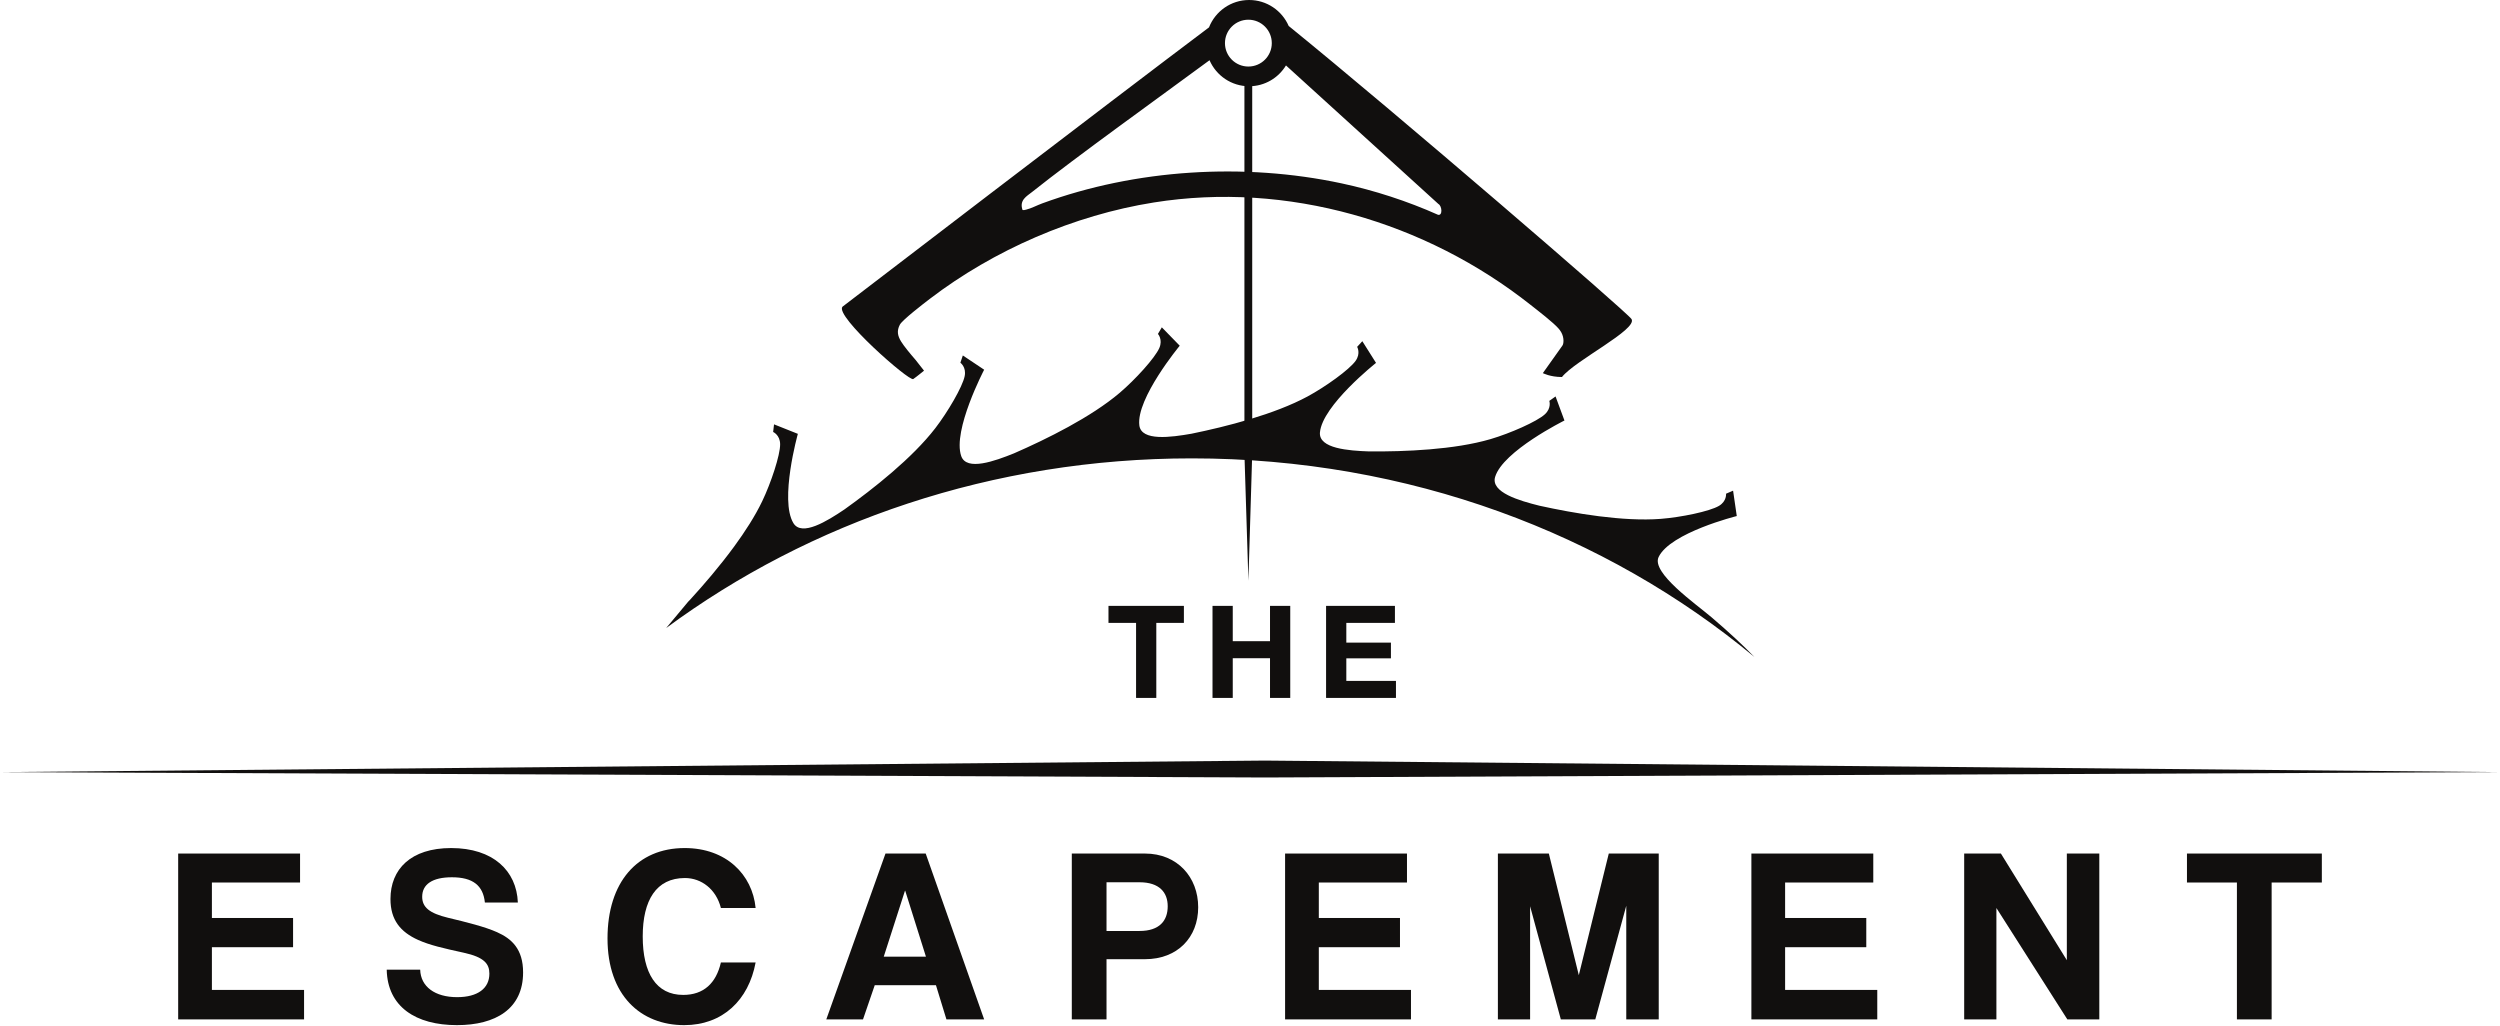
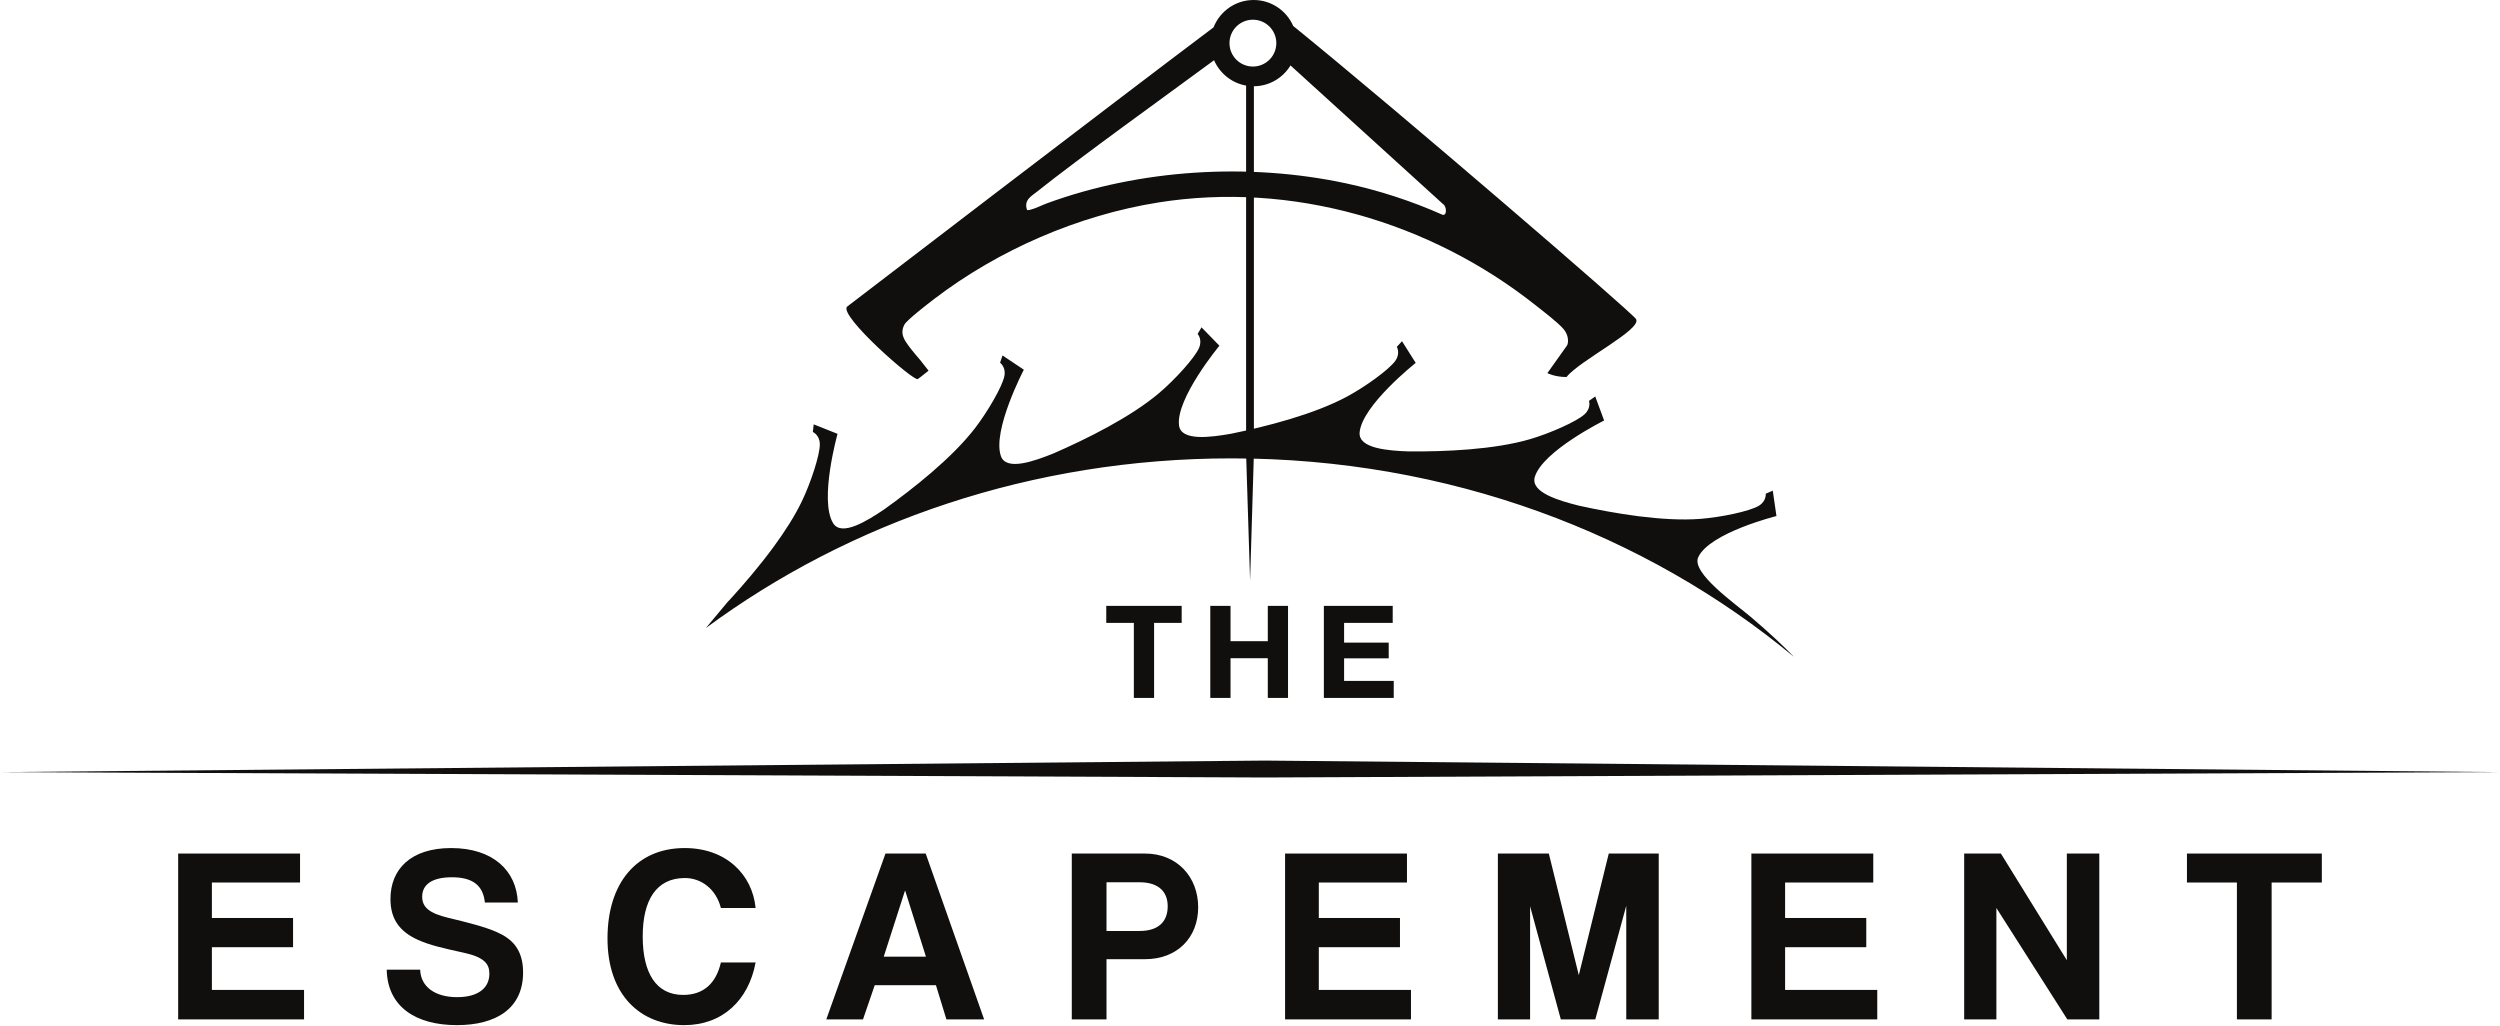
<svg xmlns="http://www.w3.org/2000/svg" width="154.725mm" height="63.446mm" viewBox="0 0 154.725 63.446" version="1.1" id="svg1" xml:space="preserve">
  <defs id="defs1">
    <clipPath clipPathUnits="userSpaceOnUse" id="clipPath3">
      <path d="M 0,360 H 576 V 0 H 0 Z" transform="translate(-209.4242,-192.762)" id="path3" />
    </clipPath>
    <clipPath clipPathUnits="userSpaceOnUse" id="clipPath5">
      <path d="M 0,360 H 576 V 0 H 0 Z" transform="translate(-300.3396,-209.078)" id="path5" />
    </clipPath>
    <clipPath clipPathUnits="userSpaceOnUse" id="clipPath7">
      <path d="M 0,360 H 576 V 0 H 0 Z" transform="translate(-363.1804,-234.7491)" id="path7" />
    </clipPath>
    <clipPath clipPathUnits="userSpaceOnUse" id="clipPath9">
      <path d="M 0,360 H 576 V 0 H 0 Z" transform="translate(-275.1227,-179.4066)" id="path9" />
    </clipPath>
    <clipPath clipPathUnits="userSpaceOnUse" id="clipPath11">
      <path d="M 0,360 H 576 V 0 H 0 Z" transform="translate(-296.9244,-182.3916)" id="path11" />
    </clipPath>
    <clipPath clipPathUnits="userSpaceOnUse" id="clipPath13">
      <path d="M 0,360 H 576 V 0 H 0 Z" transform="translate(-325.3751,-182.3916)" id="path13" />
    </clipPath>
    <clipPath clipPathUnits="userSpaceOnUse" id="clipPath15">
      <path d="M 0,360 H 576 V 0 H 0 Z" transform="translate(-111.9131,-109.8462)" id="path15" />
    </clipPath>
    <clipPath clipPathUnits="userSpaceOnUse" id="clipPath17">
      <path d="M 0,360 H 576 V 0 H 0 Z" transform="translate(-165.7206,-130.3528)" id="path17" />
    </clipPath>
    <clipPath clipPathUnits="userSpaceOnUse" id="clipPath19">
      <path d="M 0,360 H 576 V 0 H 0 Z" transform="translate(-213.218,-119.8372)" id="path19" />
    </clipPath>
    <clipPath clipPathUnits="userSpaceOnUse" id="clipPath21">
      <path d="M 0,360 H 576 V 0 H 0 Z" transform="translate(-239.4628,-132.4128)" id="path21" />
    </clipPath>
    <clipPath clipPathUnits="userSpaceOnUse" id="clipPath23">
      <path d="M 0,360 H 576 V 0 H 0 Z" transform="translate(-280.5624,-125.3578)" id="path23" />
    </clipPath>
    <clipPath clipPathUnits="userSpaceOnUse" id="clipPath25">
      <path d="M 0,360 H 576 V 0 H 0 Z" transform="translate(-306.1064,-109.8462)" id="path25" />
    </clipPath>
    <clipPath clipPathUnits="userSpaceOnUse" id="clipPath27">
      <path d="M 0,360 H 576 V 0 H 0 Z" transform="translate(-365.9612,-109.8462)" id="path27" />
    </clipPath>
    <clipPath clipPathUnits="userSpaceOnUse" id="clipPath29">
      <path d="M 0,360 H 576 V 0 H 0 Z" transform="translate(-387.9119,-109.8462)" id="path29" />
    </clipPath>
    <clipPath clipPathUnits="userSpaceOnUse" id="clipPath31">
      <path d="M 0,360 H 576 V 0 H 0 Z" transform="translate(-443.3408,-109.8462)" id="path31" />
    </clipPath>
    <clipPath clipPathUnits="userSpaceOnUse" id="clipPath33">
      <path d="M 0,360 H 576 V 0 H 0 Z" transform="translate(-473.0908,-109.8462)" id="path33" />
    </clipPath>
  </defs>
  <g id="layer-MC0" transform="matrix(0.2645833,0,0,0.2645833,-28.45321,-25.15867)">
    <path id="path1" d="M 0,0 221.917,2.027 438.59,0 221.917,-0.941 Z" style="fill:#110f0e;fill-opacity:1;fill-rule:nonzero;stroke:none" transform="matrix(1.333333,0,0,-1.333333,107.5397,275.7007)" />
-     <path id="path2" d="M 0,0 V 0 L -0.001,-0.001 C -2.508,-3.419 -5.311,-6.676 -7.677,-9.264 -7.799,-9.39 -7.924,-9.518 -8.05,-9.648 l -3.851,-4.614 c 25.174,18.61 57.262,29.769 92.219,29.769 38.035,0 72.68,-13.207 98.71,-34.855 -1.945,2.008 -4.408,4.307 -7.498,6.948 -2.753,2.354 -10.637,7.82 -9.321,10.591 2.035,4.287 13.714,7.197 13.714,7.197 l -0.646,4.453 -1.235,-0.534 c 0,0 0.151,-1.309 -1.245,-2.135 -1.643,-0.971 -6.675,-2.004 -10.223,-2.279 -6.602,-0.51 -15.192,0.969 -21.27,2.309 -3.514,0.876 -8.597,2.341 -7.773,5.057 1.377,4.541 12.16,9.89 12.16,9.89 l -1.559,4.221 -1.096,-0.779 c 0,0 0.42,-1.249 -0.774,-2.347 -1.405,-1.292 -6.112,-3.349 -9.526,-4.355 -6.352,-1.872 -15.061,-2.211 -21.285,-2.164 -3.62,0.127 -8.896,0.503 -8.655,3.331 0.403,4.728 9.838,12.201 9.838,12.201 l -2.402,3.806 -0.91,-0.991 c 0,0 0.67,-1.134 -0.27,-2.457 -1.105,-1.555 -5.282,-4.545 -8.412,-6.239 -5.824,-3.152 -14.272,-5.294 -20.37,-6.542 -3.567,-0.629 -8.806,-1.358 -9.158,1.458 -0.589,4.709 7.086,13.98 7.086,13.98 l -3.141,3.223 -0.684,-1.158 c 0,0 0.892,-0.97 0.247,-2.459 C 73.862,33.127 70.398,29.333 67.689,27.026 62.648,22.732 54.83,18.88 49.125,16.391 c -3.358,-1.356 -8.332,-3.159 -9.262,-0.478 -1.555,4.484 4.025,15.149 4.025,15.149 l -3.742,2.499 -0.429,-1.275 c 0,0 1.074,-0.764 0.753,-2.354 C 40.093,28.061 37.493,23.63 35.323,20.81 31.285,15.562 24.439,10.169 19.376,6.549 16.373,4.523 11.883,1.726 10.416,4.156 7.963,8.218 11.203,19.81 11.203,19.81 L 7.023,21.476 6.868,20.14 c 0,0 1.21,-0.524 1.227,-2.146 C 8.114,16.086 6.493,11.211 4.957,8.002 3.709,5.394 1.943,2.648 0,0" style="fill:#110f0e;fill-opacity:1;fill-rule:nonzero;stroke:none" transform="matrix(1.333333,0,0,-1.333333,279.2323,222.984)" clip-path="url(#clipPath3)" />
-     <path id="path4" d="M 0,0 -0.67,-22.269 -1.369,0 V 66.512 H 0 Z" style="fill:#110f0e;fill-opacity:1;fill-rule:nonzero;stroke:none" transform="matrix(1.333333,0,0,-1.333333,400.4528,201.2293)" clip-path="url(#clipPath5)" />
-     <path id="path6" d="M 0,0 C 0.126,-0.198 0.308,-0.536 0.471,-0.727 0.308,-0.536 0.126,-0.198 0,0 m -30.252,16.257 c -5.384,2.401 -11.158,4.28 -16.934,5.514 -17.101,3.653 -36.057,2.502 -52.484,-3.513 -0.89,-0.325 -1.964,-0.896 -2.852,-1.107 -0.202,-0.048 -0.403,-0.106 -0.612,-0.059 -0.612,1.735 0.745,2.424 1.652,3.146 7.742,6.166 22.398,16.68 31.152,23.132 1.162,-2.686 3.833,-4.567 6.945,-4.567 2.744,0 5.139,1.466 6.466,3.651 L -30.18,18.151 c 0.65,-0.344 0.777,-2.116 -0.072,-1.894 m -33.263,34.22 c 2.269,0 4.108,-1.839 4.108,-4.108 0,-2.269 -1.839,-4.108 -4.108,-4.108 -2.269,0 -4.108,1.839 -4.108,4.108 0,2.269 1.839,4.108 4.108,4.108 m 67.22,-52.52 c -0.684,1.137 -41.285,36.115 -60.151,51.425 -1.165,2.678 -3.831,4.553 -6.939,4.553 -3.201,0 -5.932,-1.992 -7.037,-4.802 C -87.095,36.609 -134.721,0.13 -134.721,0.13 c -1.442,-1.594 11.726,-13.171 12.412,-12.695 0.685,0.477 1.889,1.473 1.889,1.473 l -1.504,1.914 c -0.912,1.044 -2.024,2.393 -2.524,3.212 -0.614,1.004 -0.771,1.867 -0.211,2.939 0.433,0.831 4.25,3.764 5.249,4.527 11.256,8.594 25.275,14.678 39.309,16.914 23.394,3.728 47.649,-3.365 66.117,-17.98 1.248,-0.988 3.985,-3.078 4.917,-4.172 0.102,-0.119 0.299,-0.368 0.43,-0.603 0.586,-1.032 0.419,-2.12 0.21,-2.351 -0.001,-0.007 -0.002,-0.012 -0.004,-0.015 l -3.423,-4.817 c 0,0 1.29,-0.685 3.354,-0.684 2.298,2.91 13.299,8.345 12.205,10.165" style="fill:#110f0e;fill-opacity:1;fill-rule:nonzero;stroke:none" transform="matrix(1.333333,0,0,-1.333333,484.2405,167.0012)" clip-path="url(#clipPath7)" />
-     <path id="path8" d="M 0,0 V 2.985 H 13.23 V 0 H 8.39 V -13.163 H 4.84 V 0 Z" style="fill:#110f0e;fill-opacity:1;fill-rule:nonzero;stroke:none" transform="matrix(1.333333,0,0,-1.333333,366.8303,240.7912)" clip-path="url(#clipPath9)" />
-     <path id="path10" d="M 0,0 V -6.196 H 6.537 V 0 h 3.55 v -16.148 h -3.55 v 6.965 H 0 v -6.965 H -3.551 V 0 Z" style="fill:#110f0e;fill-opacity:1;fill-rule:nonzero;stroke:none" transform="matrix(1.333333,0,0,-1.333333,395.8992,236.8112)" clip-path="url(#clipPath11)" />
-     <path id="path12" d="m 0,0 v -2.985 h -8.527 v -3.461 h 7.826 v -2.758 h -7.826 v -3.959 h 8.708 v -2.985 H -12.078 V 0 Z" style="fill:#110f0e;fill-opacity:1;fill-rule:nonzero;stroke:none" transform="matrix(1.333333,0,0,-1.333333,433.8335,236.8112)" clip-path="url(#clipPath13)" />
-     <path id="path14" d="M 0,0 V 29.095 H 21.383 V 24.013 H 5.916 V 17.79 H 20.157 V 12.664 H 5.916 V 5.17 H 22.085 V 0 Z" style="fill:#110f0e;fill-opacity:1;fill-rule:nonzero;stroke:none" transform="matrix(1.333333,0,0,-1.333333,149.2175,333.5384)" clip-path="url(#clipPath15)" />
-     <path id="path16" d="m 0,0 c -0.307,2.98 -2.104,4.426 -5.784,4.426 -3.418,0 -5.214,-1.227 -5.214,-3.418 0,-1.84 1.27,-2.892 4.513,-3.681 3.286,-0.789 6.485,-1.577 8.632,-2.541 2.542,-1.139 4.557,-2.936 4.557,-7.055 0,-6.397 -4.82,-9.245 -11.612,-9.245 -7.186,0 -12.181,3.198 -12.313,9.727 h 5.872 c 0.087,-2.979 2.585,-4.819 6.485,-4.819 3.593,0 5.653,1.533 5.653,4.119 0,1.708 -0.877,2.891 -4.513,3.68 -3.594,0.789 -5.916,1.315 -7.976,2.234 -3.111,1.403 -4.863,3.506 -4.863,7.187 0,5.215 3.549,8.938 10.647,8.938 7.362,0 11.481,-3.987 11.7,-9.552 z" style="fill:#110f0e;fill-opacity:1;fill-rule:nonzero;stroke:none" transform="matrix(1.333333,0,0,-1.333333,220.9608,306.1963)" clip-path="url(#clipPath17)" />
-     <path id="path18" d="m 0,0 c -1.227,-6.618 -5.784,-10.999 -12.532,-10.999 -7.624,0 -13.452,5.215 -13.452,15.205 0,9.859 5.214,15.862 13.54,15.862 7.273,0 11.874,-4.645 12.444,-10.517 h -6.091 c -0.832,3.287 -3.417,5.259 -6.309,5.259 -5.039,0 -7.406,-3.899 -7.406,-10.254 0,-6.441 2.367,-10.253 7.099,-10.253 3.593,0 5.784,2.06 6.616,5.697 z" style="fill:#110f0e;fill-opacity:1;fill-rule:nonzero;stroke:none" transform="matrix(1.333333,0,0,-1.333333,284.2907,320.2171)" clip-path="url(#clipPath19)" />
-     <path id="path20" d="m 0,0 h -0.044 l -3.724,-11.568 h 7.405 z m 7.23,-22.567 -1.84,6.003 H -5.345 l -2.06,-6.003 h -6.441 L -3.462,6.528 h 7.055 l 10.254,-29.095 z" style="fill:#110f0e;fill-opacity:1;fill-rule:nonzero;stroke:none" transform="matrix(1.333333,0,0,-1.333333,319.2837,303.4496)" clip-path="url(#clipPath21)" />
-     <path id="path22" d="M 0,0 C 3.505,0 4.951,1.797 4.951,4.338 4.951,6.748 3.505,8.545 0,8.545 H -5.784 V 0 Z M -11.875,-15.512 V 13.583 H 0.964 c 5.696,0 9.334,-4.162 9.334,-9.421 0,-5.301 -3.638,-9.113 -9.334,-9.113 h -6.748 v -10.561 z" style="fill:#110f0e;fill-opacity:1;fill-rule:nonzero;stroke:none" transform="matrix(1.333333,0,0,-1.333333,374.0832,312.8563)" clip-path="url(#clipPath23)" />
-     <path id="path24" d="M 0,0 V 29.095 H 21.384 V 24.013 H 5.916 V 17.79 h 14.24 V 12.664 H 5.916 V 5.17 H 22.085 V 0 Z" style="fill:#110f0e;fill-opacity:1;fill-rule:nonzero;stroke:none" transform="matrix(1.333333,0,0,-1.333333,408.1419,333.5384)" clip-path="url(#clipPath25)" />
-     <path id="path26" d="M 0,0 V 19.937 L -5.434,0 h -6.047 l -5.39,19.849 V 0 h -5.652 v 29.095 h 8.939 L -8.326,7.756 -3.068,29.095 H 5.696 V 0 Z" style="fill:#110f0e;fill-opacity:1;fill-rule:nonzero;stroke:none" transform="matrix(1.333333,0,0,-1.333333,487.9483,333.5384)" clip-path="url(#clipPath27)" />
-     <path id="path28" d="M 0,0 V 29.095 H 21.384 V 24.013 H 5.916 V 17.79 h 14.24 V 12.664 H 5.916 V 5.17 H 22.085 V 0 Z" style="fill:#110f0e;fill-opacity:1;fill-rule:nonzero;stroke:none" transform="matrix(1.333333,0,0,-1.333333,517.2159,333.5384)" clip-path="url(#clipPath29)" />
-     <path id="path30" d="M 0,0 -12.445,19.542 V 0 h -5.652 v 29.095 h 6.441 l 11.568,-18.71 v 18.71 H 5.609 V 0 Z" style="fill:#110f0e;fill-opacity:1;fill-rule:nonzero;stroke:none" transform="matrix(1.333333,0,0,-1.333333,591.1211,333.5384)" clip-path="url(#clipPath31)" />
-     <path id="path32" d="m 0,0 v 24.013 h -8.764 v 5.082 H 14.899 V 24.013 H 6.091 V 0 Z" style="fill:#110f0e;fill-opacity:1;fill-rule:nonzero;stroke:none" transform="matrix(1.333333,0,0,-1.333333,630.7877,333.5384)" clip-path="url(#clipPath33)" />
+     <path id="path2" d="M 0,0 V 0 L -0.001,-0.001 C -2.508,-3.419 -5.311,-6.676 -7.677,-9.264 -7.799,-9.39 -7.924,-9.518 -8.05,-9.648 l -3.851,-4.614 c 25.174,18.61 57.262,29.769 92.219,29.769 38.035,0 72.68,-13.207 98.71,-34.855 -1.945,2.008 -4.408,4.307 -7.498,6.948 -2.753,2.354 -10.637,7.82 -9.321,10.591 2.035,4.287 13.714,7.197 13.714,7.197 l -0.646,4.453 -1.235,-0.534 c 0,0 0.151,-1.309 -1.245,-2.135 -1.643,-0.971 -6.675,-2.004 -10.223,-2.279 -6.602,-0.51 -15.192,0.969 -21.27,2.309 -3.514,0.876 -8.597,2.341 -7.773,5.057 1.377,4.541 12.16,9.89 12.16,9.89 l -1.559,4.221 -1.096,-0.779 c 0,0 0.42,-1.249 -0.774,-2.347 -1.405,-1.292 -6.112,-3.349 -9.526,-4.355 -6.352,-1.872 -15.061,-2.211 -21.285,-2.164 -3.62,0.127 -8.896,0.503 -8.655,3.331 0.403,4.728 9.838,12.201 9.838,12.201 l -2.402,3.806 -0.91,-0.991 c 0,0 0.67,-1.134 -0.27,-2.457 -1.105,-1.555 -5.282,-4.545 -8.412,-6.239 -5.824,-3.152 -14.272,-5.294 -20.37,-6.542 -3.567,-0.629 -8.806,-1.358 -9.158,1.458 -0.589,4.709 7.086,13.98 7.086,13.98 l -3.141,3.223 -0.684,-1.158 c 0,0 0.892,-0.97 0.247,-2.459 C 73.862,33.127 70.398,29.333 67.689,27.026 62.648,22.732 54.83,18.88 49.125,16.391 c -3.358,-1.356 -8.332,-3.159 -9.262,-0.478 -1.555,4.484 4.025,15.149 4.025,15.149 l -3.742,2.499 -0.429,-1.275 c 0,0 1.074,-0.764 0.753,-2.354 C 40.093,28.061 37.493,23.63 35.323,20.81 31.285,15.562 24.439,10.169 19.376,6.549 16.373,4.523 11.883,1.726 10.416,4.156 7.963,8.218 11.203,19.81 11.203,19.81 L 7.023,21.476 6.868,20.14 c 0,0 1.21,-0.524 1.227,-2.146 C 8.114,16.086 6.493,11.211 4.957,8.002 3.709,5.394 1.943,2.648 0,0" style="fill:#110f0e;fill-opacity:1;fill-rule:nonzero;stroke:none" transform="matrix(1.333333,0,0,-1.333333,288.5151,222.984)" clip-path="url(#clipPath3)" />
+     <path id="path4" d="M 0,0 -0.67,-22.269 -1.369,0 V 66.512 H 0 Z" style="fill:#110f0e;fill-opacity:1;fill-rule:nonzero;stroke:none" transform="matrix(1.333333,0,0,-1.333333,400.8457,201.2293)" clip-path="url(#clipPath5)" />
+     <path id="path6" d="M 0,0 C 0.126,-0.198 0.308,-0.536 0.471,-0.727 0.308,-0.536 0.126,-0.198 0,0 m -30.252,16.257 c -5.384,2.401 -11.158,4.28 -16.934,5.514 -17.101,3.653 -36.057,2.502 -52.484,-3.513 -0.89,-0.325 -1.964,-0.896 -2.852,-1.107 -0.202,-0.048 -0.403,-0.106 -0.612,-0.059 -0.612,1.735 0.745,2.424 1.652,3.146 7.742,6.166 22.398,16.68 31.152,23.132 1.162,-2.686 3.833,-4.567 6.945,-4.567 2.744,0 5.139,1.466 6.466,3.651 L -30.18,18.151 c 0.65,-0.344 0.777,-2.116 -0.072,-1.894 m -33.263,34.22 c 2.269,0 4.108,-1.839 4.108,-4.108 0,-2.269 -1.839,-4.108 -4.108,-4.108 -2.269,0 -4.108,1.839 -4.108,4.108 0,2.269 1.839,4.108 4.108,4.108 m 67.22,-52.52 c -0.684,1.137 -41.285,36.115 -60.151,51.425 -1.165,2.678 -3.831,4.553 -6.939,4.553 -3.201,0 -5.932,-1.992 -7.037,-4.802 C -87.095,36.609 -134.721,0.13 -134.721,0.13 c -1.442,-1.594 11.726,-13.171 12.412,-12.695 0.685,0.477 1.889,1.473 1.889,1.473 l -1.504,1.914 c -0.912,1.044 -2.024,2.393 -2.524,3.212 -0.614,1.004 -0.771,1.867 -0.211,2.939 0.433,0.831 4.25,3.764 5.249,4.527 11.256,8.594 25.275,14.678 39.309,16.914 23.394,3.728 47.649,-3.365 66.117,-17.98 1.248,-0.988 3.985,-3.078 4.917,-4.172 0.102,-0.119 0.299,-0.368 0.43,-0.603 0.586,-1.032 0.419,-2.12 0.21,-2.351 -0.001,-0.007 -0.002,-0.012 -0.004,-0.015 l -3.423,-4.817 c 0,0 1.29,-0.685 3.354,-0.684 2.298,2.91 13.299,8.345 12.205,10.165" style="fill:#110f0e;fill-opacity:1;fill-rule:nonzero;stroke:none" transform="matrix(1.333333,0,0,-1.333333,485.2997,167.0012)" clip-path="url(#clipPath7)" />
+     <g id="g2" transform="translate(-0.5194806)">
+       <path id="path8" d="M 0,0 V 2.985 H 13.23 V 0 H 8.39 V -13.163 H 4.84 V 0 Z" style="fill:#110f0e;fill-opacity:1;fill-rule:nonzero;stroke:none" transform="matrix(1.333333,0,0,-1.333333,366.8303,240.7912)" clip-path="url(#clipPath9)" />
+       <path id="path10" d="M 0,0 V -6.196 H 6.537 V 0 h 3.55 v -16.148 h -3.55 v 6.965 H 0 v -6.965 H -3.551 V 0 Z" style="fill:#110f0e;fill-opacity:1;fill-rule:nonzero;stroke:none" transform="matrix(1.333333,0,0,-1.333333,395.8992,236.8112)" clip-path="url(#clipPath11)" />
+       <path id="path12" d="m 0,0 v -2.985 h -8.527 v -3.461 h 7.826 v -2.758 h -7.826 v -3.959 h 8.708 v -2.985 H -12.078 V 0 Z" style="fill:#110f0e;fill-opacity:1;fill-rule:nonzero;stroke:none" transform="matrix(1.333333,0,0,-1.333333,433.8335,236.8112)" clip-path="url(#clipPath13)" />
+     </g>
+     <g id="g1" transform="translate(-0.00221039)">
+       <path id="path14" d="M 0,0 V 29.095 H 21.383 V 24.013 H 5.916 V 17.79 H 20.157 V 12.664 H 5.916 V 5.17 H 22.085 V 0 Z" style="fill:#110f0e;fill-opacity:1;fill-rule:nonzero;stroke:none" transform="matrix(1.333333,0,0,-1.333333,149.2175,333.5384)" clip-path="url(#clipPath15)" />
+       <path id="path16" d="m 0,0 c -0.307,2.98 -2.104,4.426 -5.784,4.426 -3.418,0 -5.214,-1.227 -5.214,-3.418 0,-1.84 1.27,-2.892 4.513,-3.681 3.286,-0.789 6.485,-1.577 8.632,-2.541 2.542,-1.139 4.557,-2.936 4.557,-7.055 0,-6.397 -4.82,-9.245 -11.612,-9.245 -7.186,0 -12.181,3.198 -12.313,9.727 h 5.872 c 0.087,-2.979 2.585,-4.819 6.485,-4.819 3.593,0 5.653,1.533 5.653,4.119 0,1.708 -0.877,2.891 -4.513,3.68 -3.594,0.789 -5.916,1.315 -7.976,2.234 -3.111,1.403 -4.863,3.506 -4.863,7.187 0,5.215 3.549,8.938 10.647,8.938 7.362,0 11.481,-3.987 11.7,-9.552 z" style="fill:#110f0e;fill-opacity:1;fill-rule:nonzero;stroke:none" transform="matrix(1.333333,0,0,-1.333333,220.9608,306.1963)" clip-path="url(#clipPath17)" />
+       <path id="path18" d="m 0,0 c -1.227,-6.618 -5.784,-10.999 -12.532,-10.999 -7.624,0 -13.452,5.215 -13.452,15.205 0,9.859 5.214,15.862 13.54,15.862 7.273,0 11.874,-4.645 12.444,-10.517 h -6.091 c -0.832,3.287 -3.417,5.259 -6.309,5.259 -5.039,0 -7.406,-3.899 -7.406,-10.254 0,-6.441 2.367,-10.253 7.099,-10.253 3.593,0 5.784,2.06 6.616,5.697 z" style="fill:#110f0e;fill-opacity:1;fill-rule:nonzero;stroke:none" transform="matrix(1.333333,0,0,-1.333333,284.2907,320.2171)" clip-path="url(#clipPath19)" />
+       <path id="path20" d="m 0,0 h -0.044 l -3.724,-11.568 h 7.405 z m 7.23,-22.567 -1.84,6.003 H -5.345 l -2.06,-6.003 h -6.441 L -3.462,6.528 h 7.055 l 10.254,-29.095 z" style="fill:#110f0e;fill-opacity:1;fill-rule:nonzero;stroke:none" transform="matrix(1.333333,0,0,-1.333333,319.2837,303.4496)" clip-path="url(#clipPath21)" />
+       <path id="path22" d="M 0,0 C 3.505,0 4.951,1.797 4.951,4.338 4.951,6.748 3.505,8.545 0,8.545 H -5.784 V 0 Z M -11.875,-15.512 V 13.583 H 0.964 c 5.696,0 9.334,-4.162 9.334,-9.421 0,-5.301 -3.638,-9.113 -9.334,-9.113 h -6.748 v -10.561 z" style="fill:#110f0e;fill-opacity:1;fill-rule:nonzero;stroke:none" transform="matrix(1.333333,0,0,-1.333333,374.0832,312.8563)" clip-path="url(#clipPath23)" />
+       <path id="path24" d="M 0,0 V 29.095 H 21.384 V 24.013 H 5.916 V 17.79 h 14.24 V 12.664 H 5.916 V 5.17 H 22.085 V 0 Z" style="fill:#110f0e;fill-opacity:1;fill-rule:nonzero;stroke:none" transform="matrix(1.333333,0,0,-1.333333,408.1419,333.5384)" clip-path="url(#clipPath25)" />
+       <path id="path26" d="M 0,0 V 19.937 L -5.434,0 h -6.047 l -5.39,19.849 V 0 h -5.652 v 29.095 h 8.939 L -8.326,7.756 -3.068,29.095 H 5.696 V 0 Z" style="fill:#110f0e;fill-opacity:1;fill-rule:nonzero;stroke:none" transform="matrix(1.333333,0,0,-1.333333,487.9483,333.5384)" clip-path="url(#clipPath27)" />
+       <path id="path28" d="M 0,0 V 29.095 H 21.384 V 24.013 H 5.916 V 17.79 h 14.24 V 12.664 H 5.916 V 5.17 H 22.085 V 0 Z" style="fill:#110f0e;fill-opacity:1;fill-rule:nonzero;stroke:none" transform="matrix(1.333333,0,0,-1.333333,517.2159,333.5384)" clip-path="url(#clipPath29)" />
+       <path id="path30" d="M 0,0 -12.445,19.542 V 0 h -5.652 v 29.095 h 6.441 l 11.568,-18.71 v 18.71 H 5.609 V 0 Z" style="fill:#110f0e;fill-opacity:1;fill-rule:nonzero;stroke:none" transform="matrix(1.333333,0,0,-1.333333,591.1211,333.5384)" clip-path="url(#clipPath31)" />
+       <path id="path32" d="m 0,0 v 24.013 h -8.764 v 5.082 H 14.899 V 24.013 H 6.091 V 0 Z" style="fill:#110f0e;fill-opacity:1;fill-rule:nonzero;stroke:none" transform="matrix(1.333333,0,0,-1.333333,630.7877,333.5384)" clip-path="url(#clipPath33)" />
+     </g>
  </g>
</svg>
